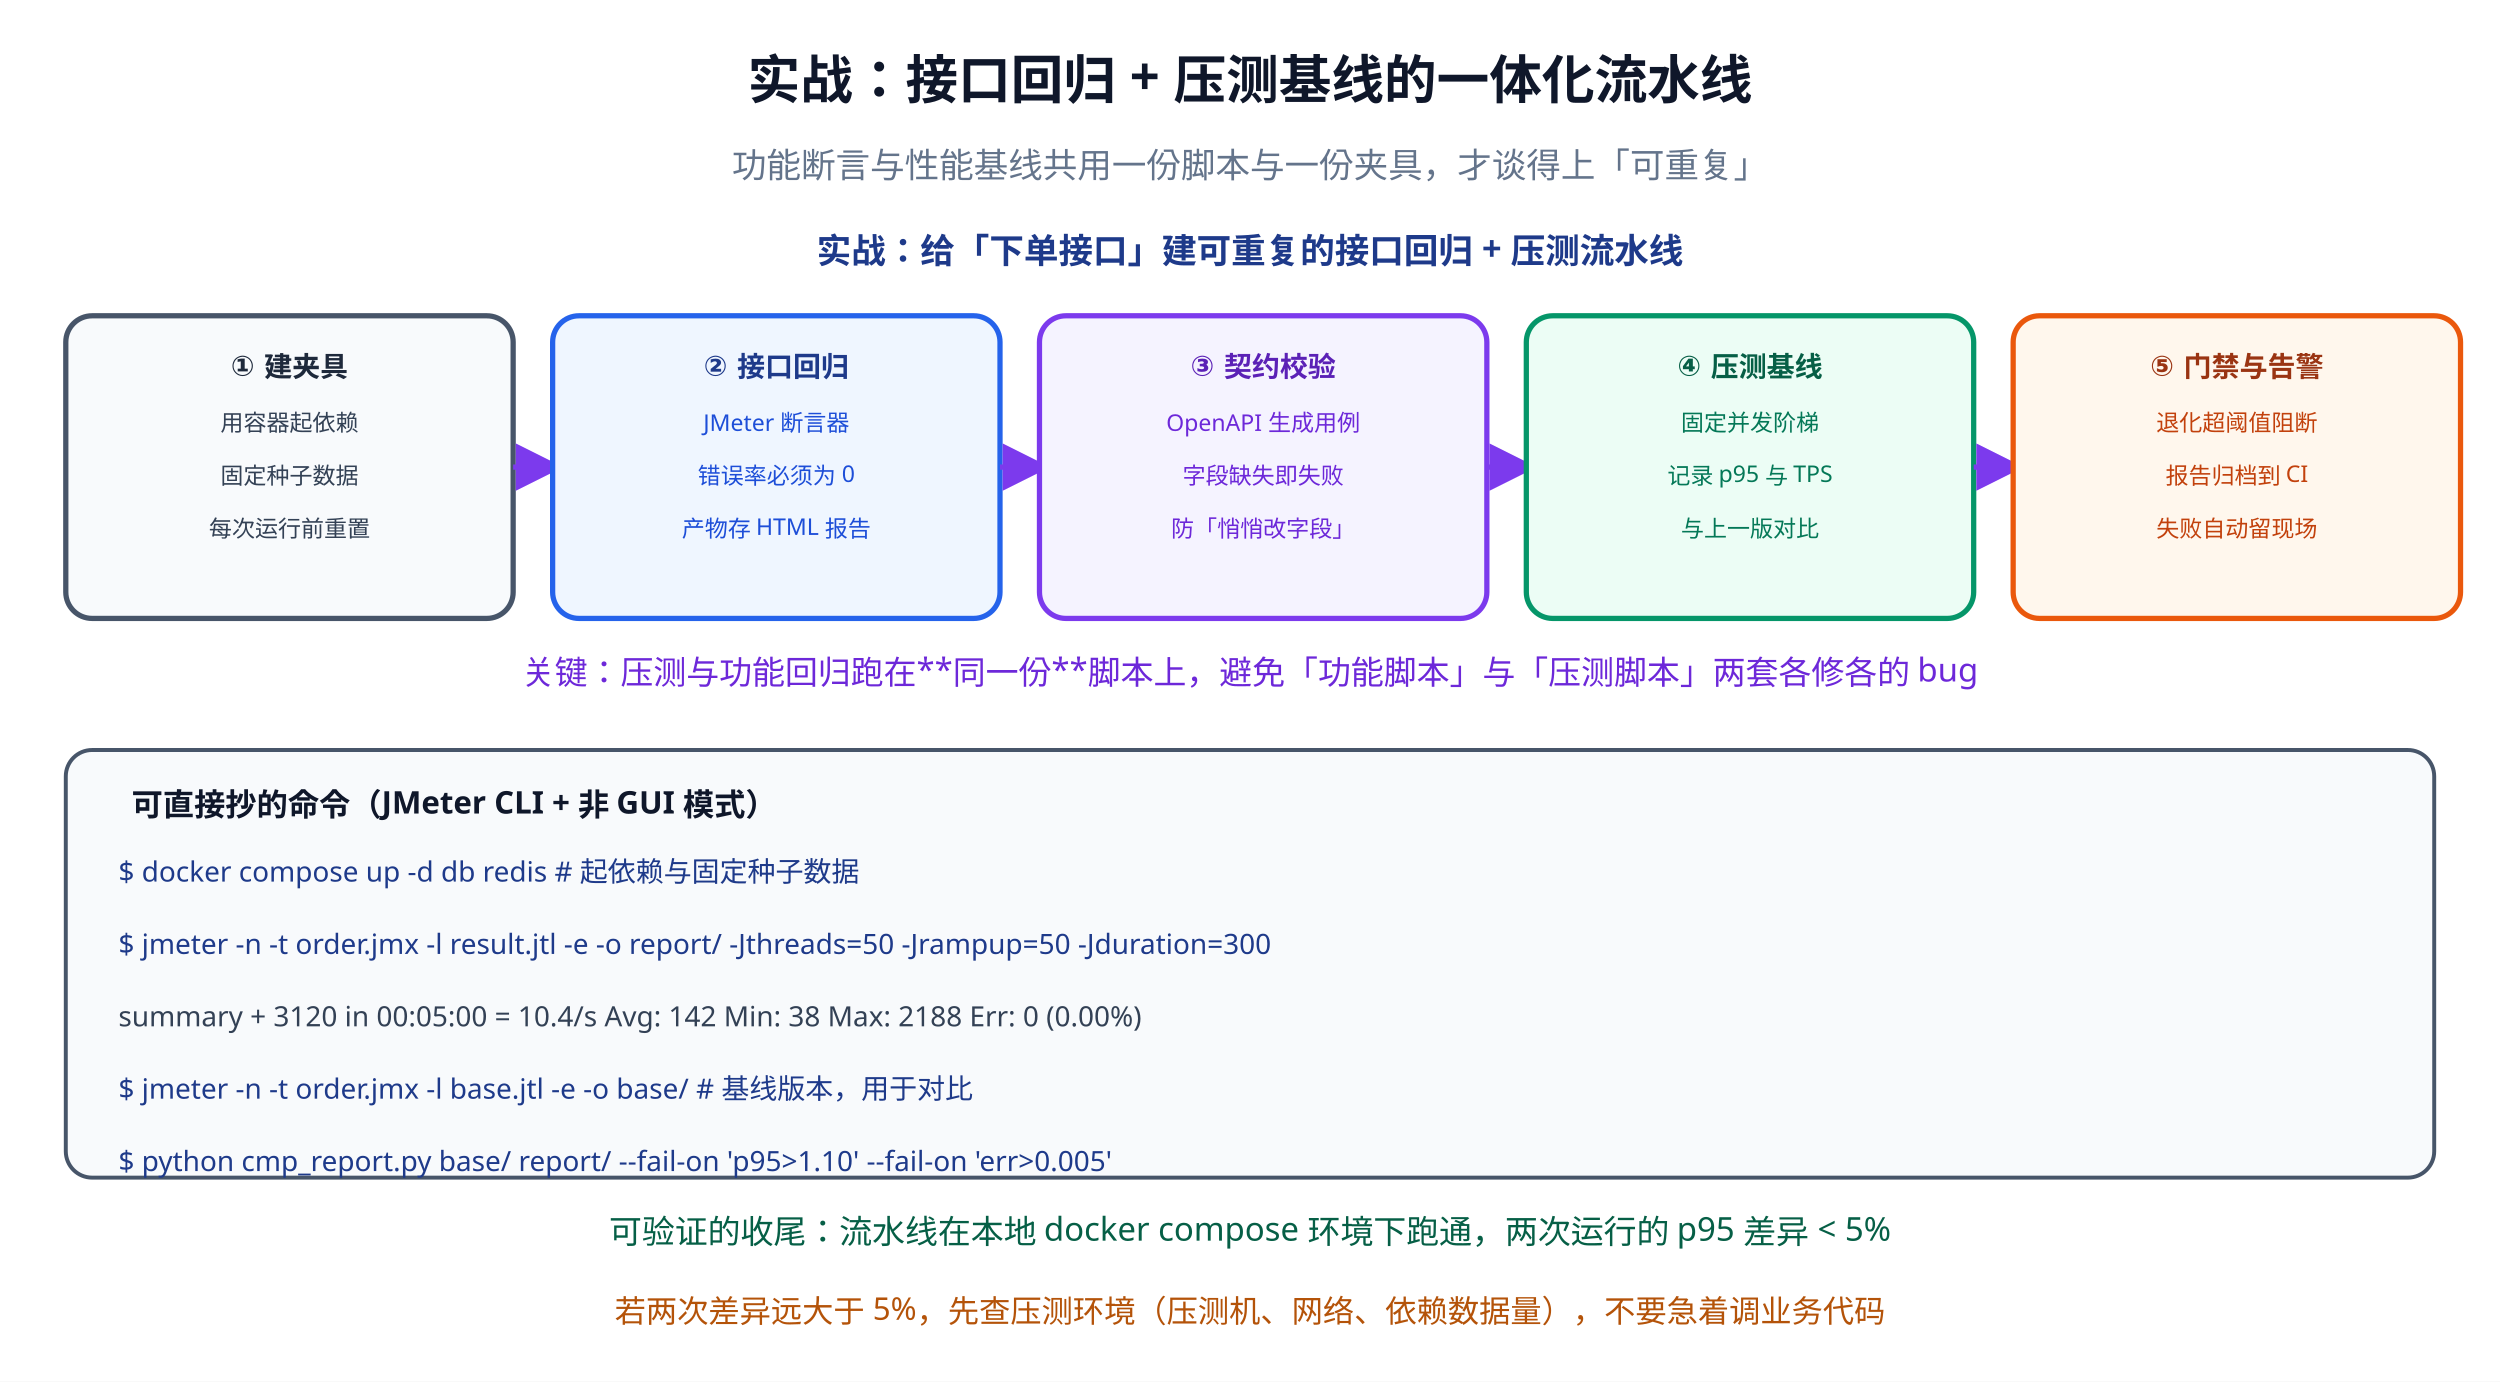
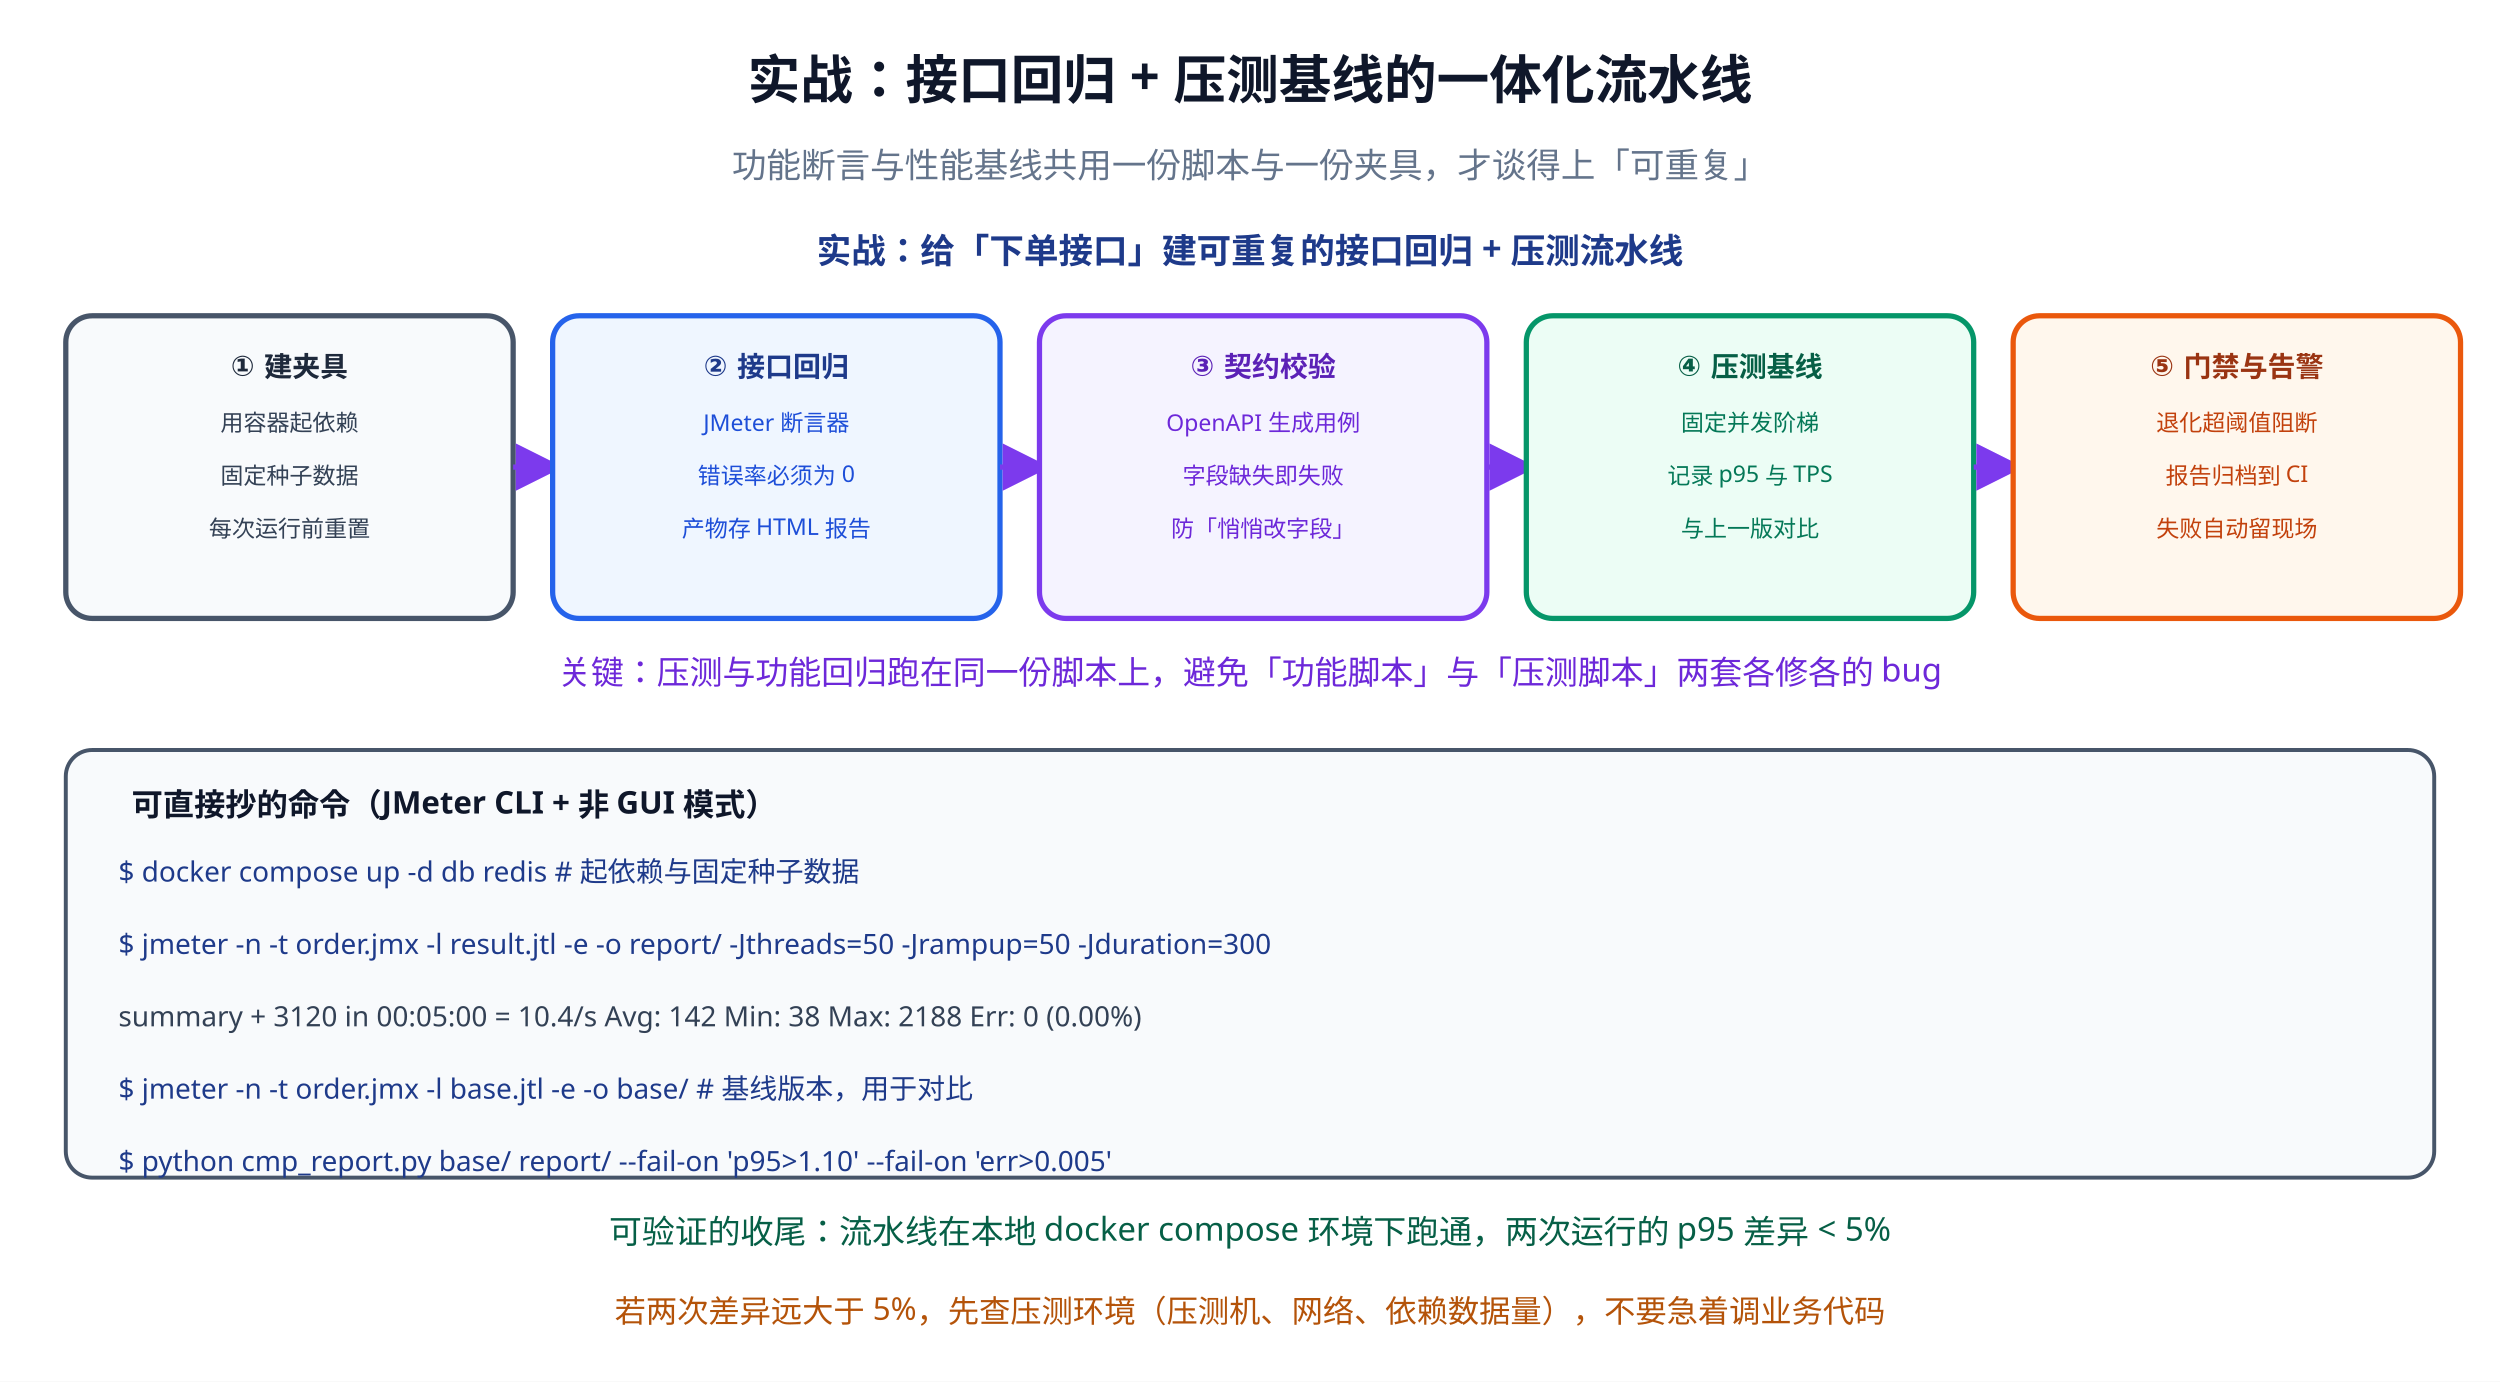
<svg xmlns="http://www.w3.org/2000/svg" viewBox="0 0 760 420" width="760" height="420" font-family="Microsoft YaHei, PingFang SC, sans-serif">
  <rect width="760" height="420" fill="#FFFFFF" />
  <text x="380" y="30" text-anchor="middle" font-size="16" fill="#0F172A" font-weight="bold">实战：接口回归 + 压测基线的一体化流水线</text>
  <text x="380" y="54" text-anchor="middle" font-size="10.5" fill="#64748B">功能断言与性能基线共用一份脚本与一份夹具，才谈得上「可重复」</text>
  <text x="380" y="80" text-anchor="middle" font-size="10.5" fill="#1E3A8A" font-weight="bold">实战：给「下单接口」建可重复的接口回归 + 压测流水线</text>
  <rect x="20" y="96" width="136" height="92" rx="8" fill="#F8FAFC" stroke="#475569" stroke-width="1.6" />
  <text x="88" y="114.2" text-anchor="middle" font-size="8.5" fill="#1E293B" font-weight="bold">① 建夹具</text>
  <text x="88" y="131" text-anchor="middle" font-size="7" fill="#334155">用容器起依赖</text>
  <text x="88" y="147.1" text-anchor="middle" font-size="7" fill="#334155">固定种子数据</text>
  <text x="88" y="163.2" text-anchor="middle" font-size="7" fill="#334155">每次运行前重置</text>
  <line x1="156" y1="142" x2="168" y2="142" stroke="#7C3AED" stroke-width="1.6" marker-end="url(#arw)" />
  <rect x="168" y="96" width="136" height="92" rx="8" fill="#EFF6FF" stroke="#2563EB" stroke-width="1.6" />
  <text x="236" y="114.2" text-anchor="middle" font-size="8.5" fill="#1E3A8A" font-weight="bold">② 接口回归</text>
  <text x="236" y="131" text-anchor="middle" font-size="7" fill="#1D4ED8">JMeter 断言器</text>
  <text x="236" y="147.1" text-anchor="middle" font-size="7" fill="#1D4ED8">错误率必须为 0</text>
  <text x="236" y="163.2" text-anchor="middle" font-size="7" fill="#1D4ED8">产物存 HTML 报告</text>
  <line x1="304" y1="142" x2="316" y2="142" stroke="#7C3AED" stroke-width="1.6" marker-end="url(#arw)" />
  <rect x="316" y="96" width="136" height="92" rx="8" fill="#F5F3FF" stroke="#7C3AED" stroke-width="1.6" />
  <text x="384" y="114.2" text-anchor="middle" font-size="8.5" fill="#5B21B6" font-weight="bold">③ 契约校验</text>
  <text x="384" y="131" text-anchor="middle" font-size="7" fill="#6D28D9">OpenAPI 生成用例</text>
  <text x="384" y="147.1" text-anchor="middle" font-size="7" fill="#6D28D9">字段缺失即失败</text>
  <text x="384" y="163.2" text-anchor="middle" font-size="7" fill="#6D28D9">防「悄悄改字段」</text>
  <line x1="452" y1="142" x2="464" y2="142" stroke="#7C3AED" stroke-width="1.6" marker-end="url(#arw)" />
  <rect x="464" y="96" width="136" height="92" rx="8" fill="#ECFDF5" stroke="#059669" stroke-width="1.6" />
  <text x="532" y="114.2" text-anchor="middle" font-size="8.5" fill="#065F46" font-weight="bold">④ 压测基线</text>
  <text x="532" y="131" text-anchor="middle" font-size="7" fill="#047857">固定并发阶梯</text>
  <text x="532" y="147.1" text-anchor="middle" font-size="7" fill="#047857">记录 p95 与 TPS</text>
  <text x="532" y="163.2" text-anchor="middle" font-size="7" fill="#047857">与上一版对比</text>
  <line x1="600" y1="142" x2="612" y2="142" stroke="#7C3AED" stroke-width="1.6" marker-end="url(#arw)" />
  <rect x="612" y="96" width="136" height="92" rx="8" fill="#FFF7ED" stroke="#EA580C" stroke-width="1.6" />
  <text x="680" y="114.2" text-anchor="middle" font-size="8.5" fill="#9A3412" font-weight="bold">⑤ 门禁与告警</text>
  <text x="680" y="131" text-anchor="middle" font-size="7" fill="#C2410C">退化超阈值阻断</text>
  <text x="680" y="147.1" text-anchor="middle" font-size="7" fill="#C2410C">报告归档到 CI</text>
  <text x="680" y="163.2" text-anchor="middle" font-size="7" fill="#C2410C">失败自动留现场</text>
-   <text x="380" y="208" text-anchor="middle" font-size="10" fill="#6D28D9">关键：压测与功能回归跑在**同一份**脚本上，避免「功能脚本」与「压测脚本」两套各修各的 bug</text>
+   <text x="380" y="208" text-anchor="middle" font-size="10" fill="#6D28D9">关键：压测与功能回归跑在同一份脚本上，避免「功能脚本」与「压测脚本」两套各修各的 bug</text>
  <rect x="20" y="228" width="720" height="130" rx="8" fill="#F8FAFC" stroke="#475569" stroke-width="1.2" />
  <text x="40" y="248" text-anchor="start" font-size="9.5" fill="#0F172A" font-weight="bold">可直接抄的命令（JMeter CLI + 非 GUI 模式）</text>
  <text x="36" y="268" text-anchor="start" font-size="8.5" fill="#1E3A8A">$ docker compose up -d db redis      # 起依赖与固定种子数据</text>
  <text x="36" y="290" text-anchor="start" font-size="8.5" fill="#1E3A8A">$ jmeter -n -t order.jmx -l result.jtl -e -o report/ -Jthreads=50 -Jrampup=50 -Jduration=300</text>
  <text x="36" y="312" text-anchor="start" font-size="8.5" fill="#334155">summary +   3120 in 00:05:00 =   10.4/s Avg:   142 Min:    38 Max:  2188 Err:     0 (0.00%)</text>
  <text x="36" y="334" text-anchor="start" font-size="8.5" fill="#1E3A8A">$ jmeter -n -t order.jmx -l base.jtl -e -o base/    # 基线版本，用于对比</text>
  <text x="36" y="356" text-anchor="start" font-size="8.5" fill="#1E3A8A">$ python cmp_report.py base/ report/ --fail-on 'p95&gt;1.10' --fail-on 'err&gt;0.005'</text>
  <text x="380" y="378" text-anchor="middle" font-size="10" fill="#065F46">可验证的收尾：流水线在本地 docker compose 环境下跑通，两次运行的 p95 差异 &lt; 5%</text>
  <text x="380" y="402" text-anchor="middle" font-size="9.5" fill="#B45309">若两次差异远大于 5%，先查压测环境（压测机、网络、依赖数据量），不要急着调业务代码</text>
  <defs>
    <marker id="arw" markerWidth="9" markerHeight="9" refX="7" refY="4.5" orient="auto">
      <path d="M0,0 L9,4.5 L0,9 Z" fill="#7C3AED" />
    </marker>
  </defs>
</svg>
